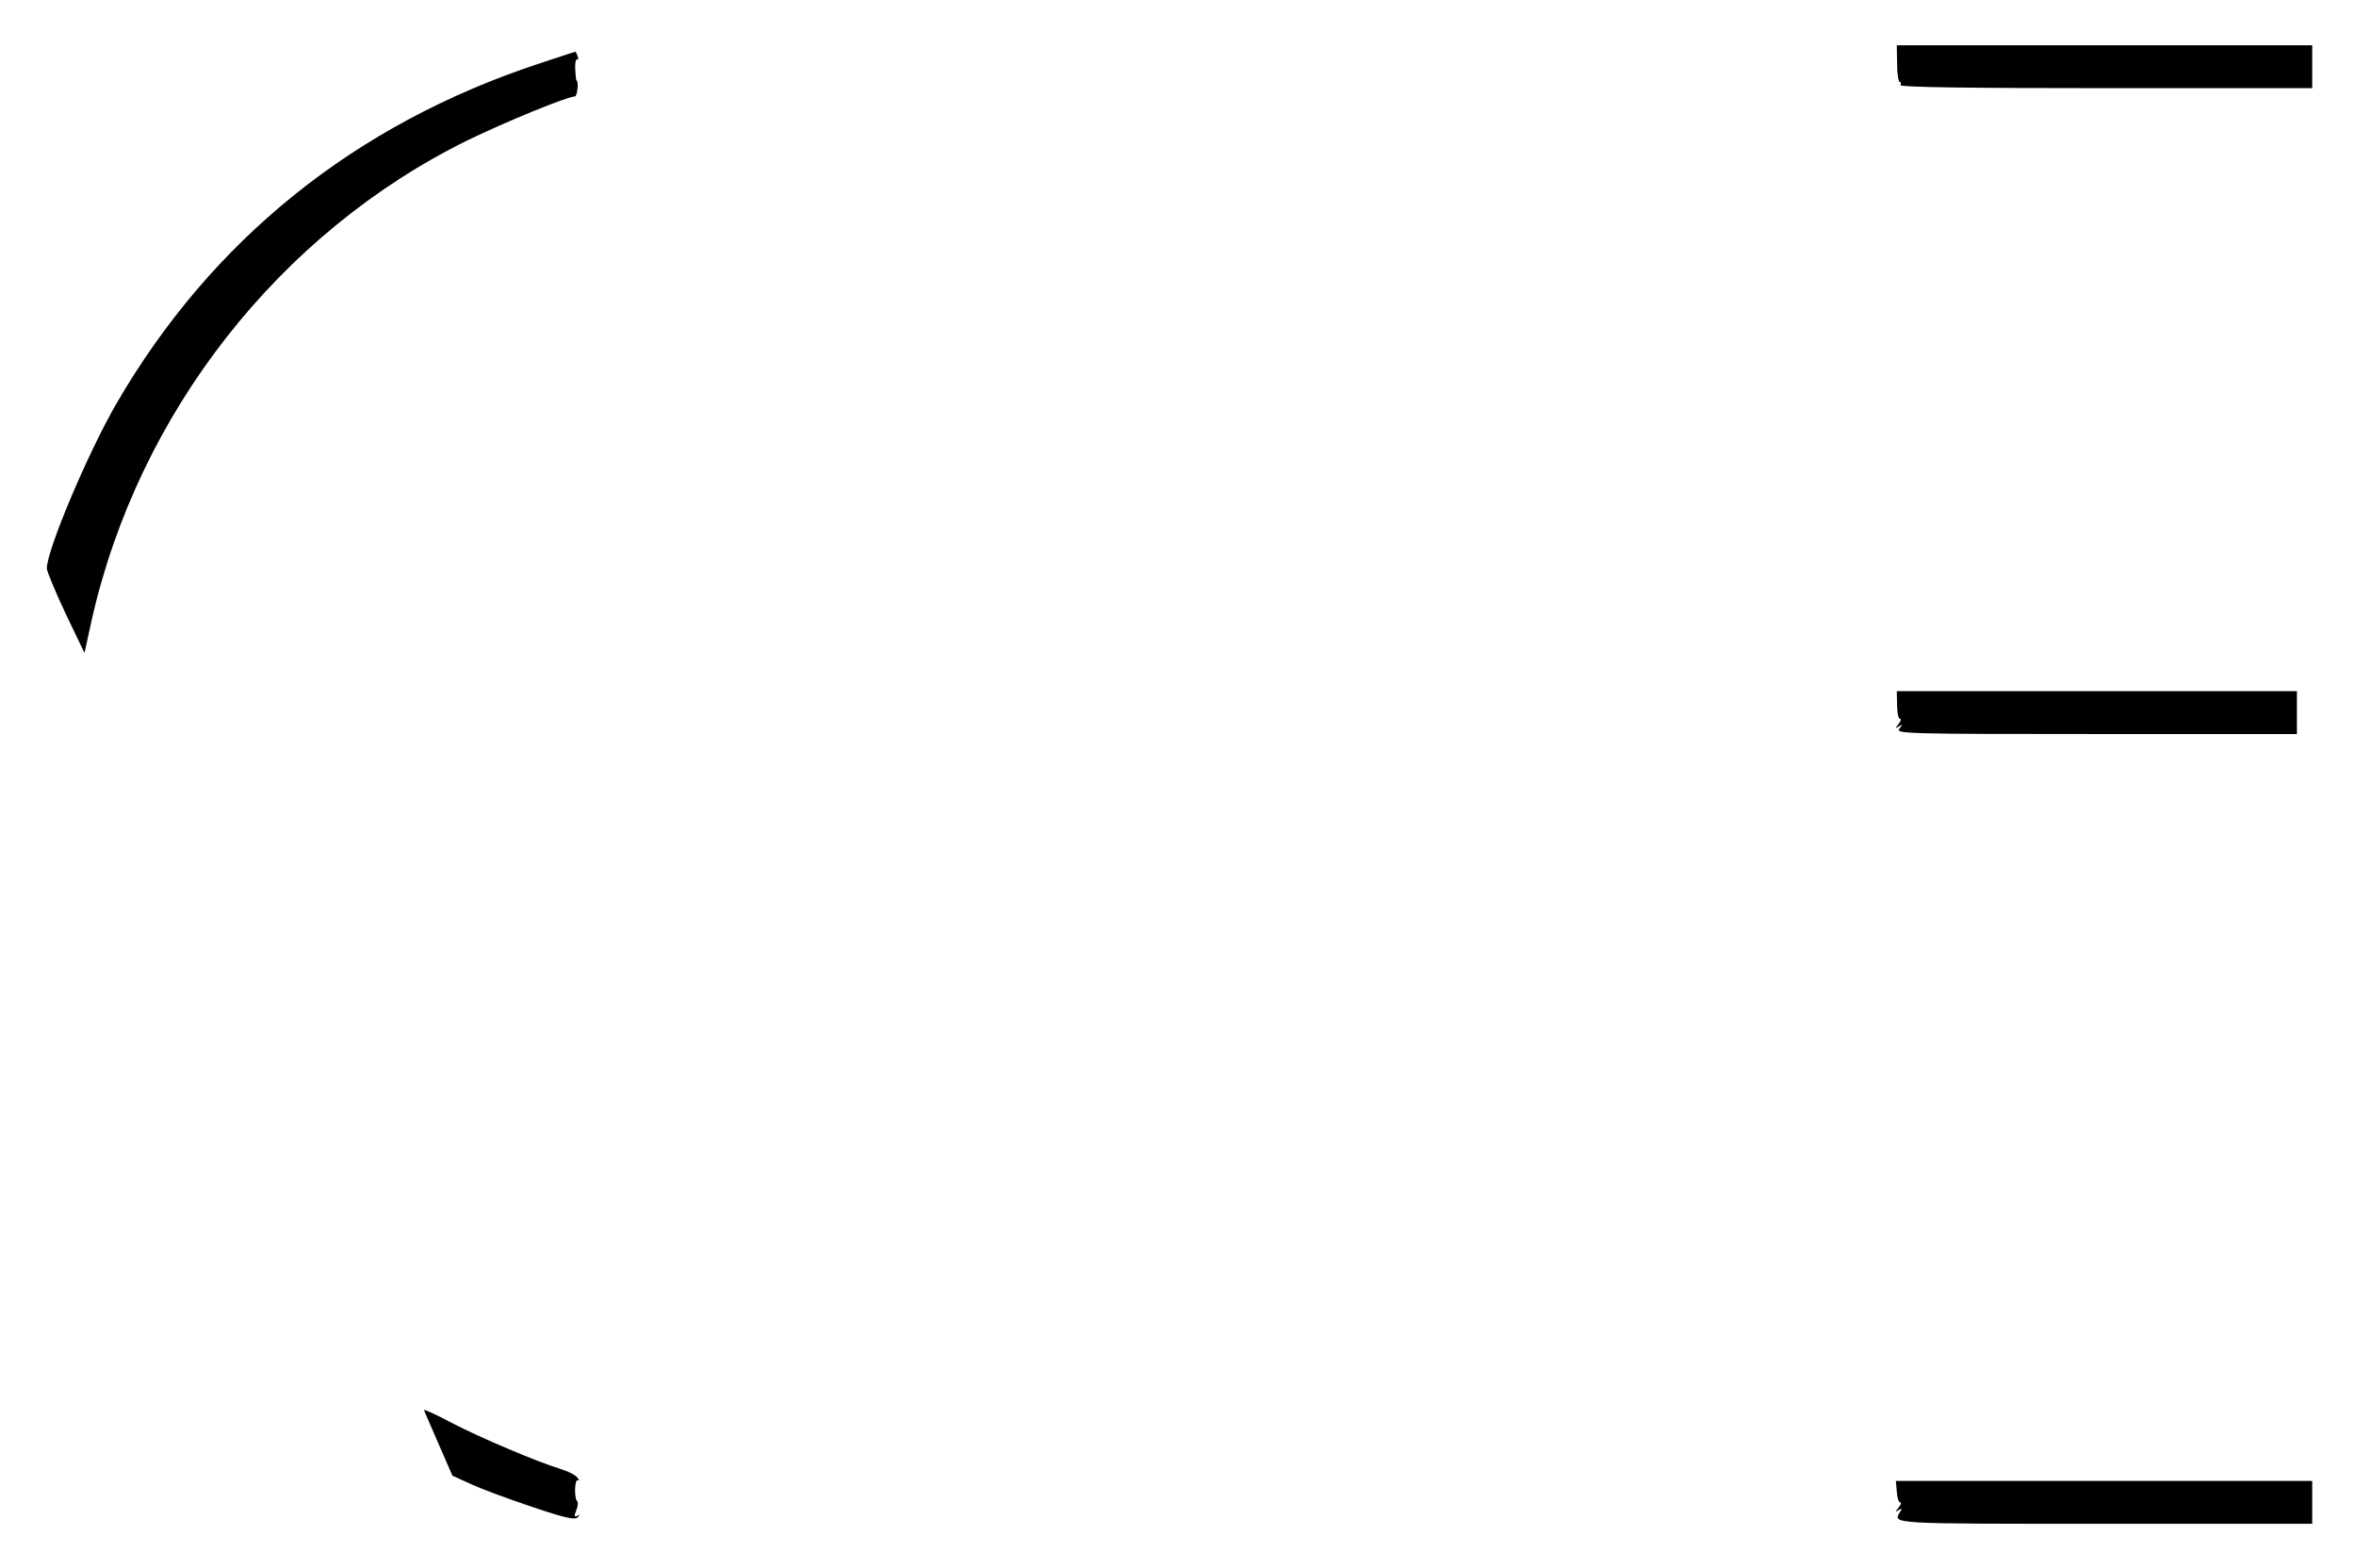
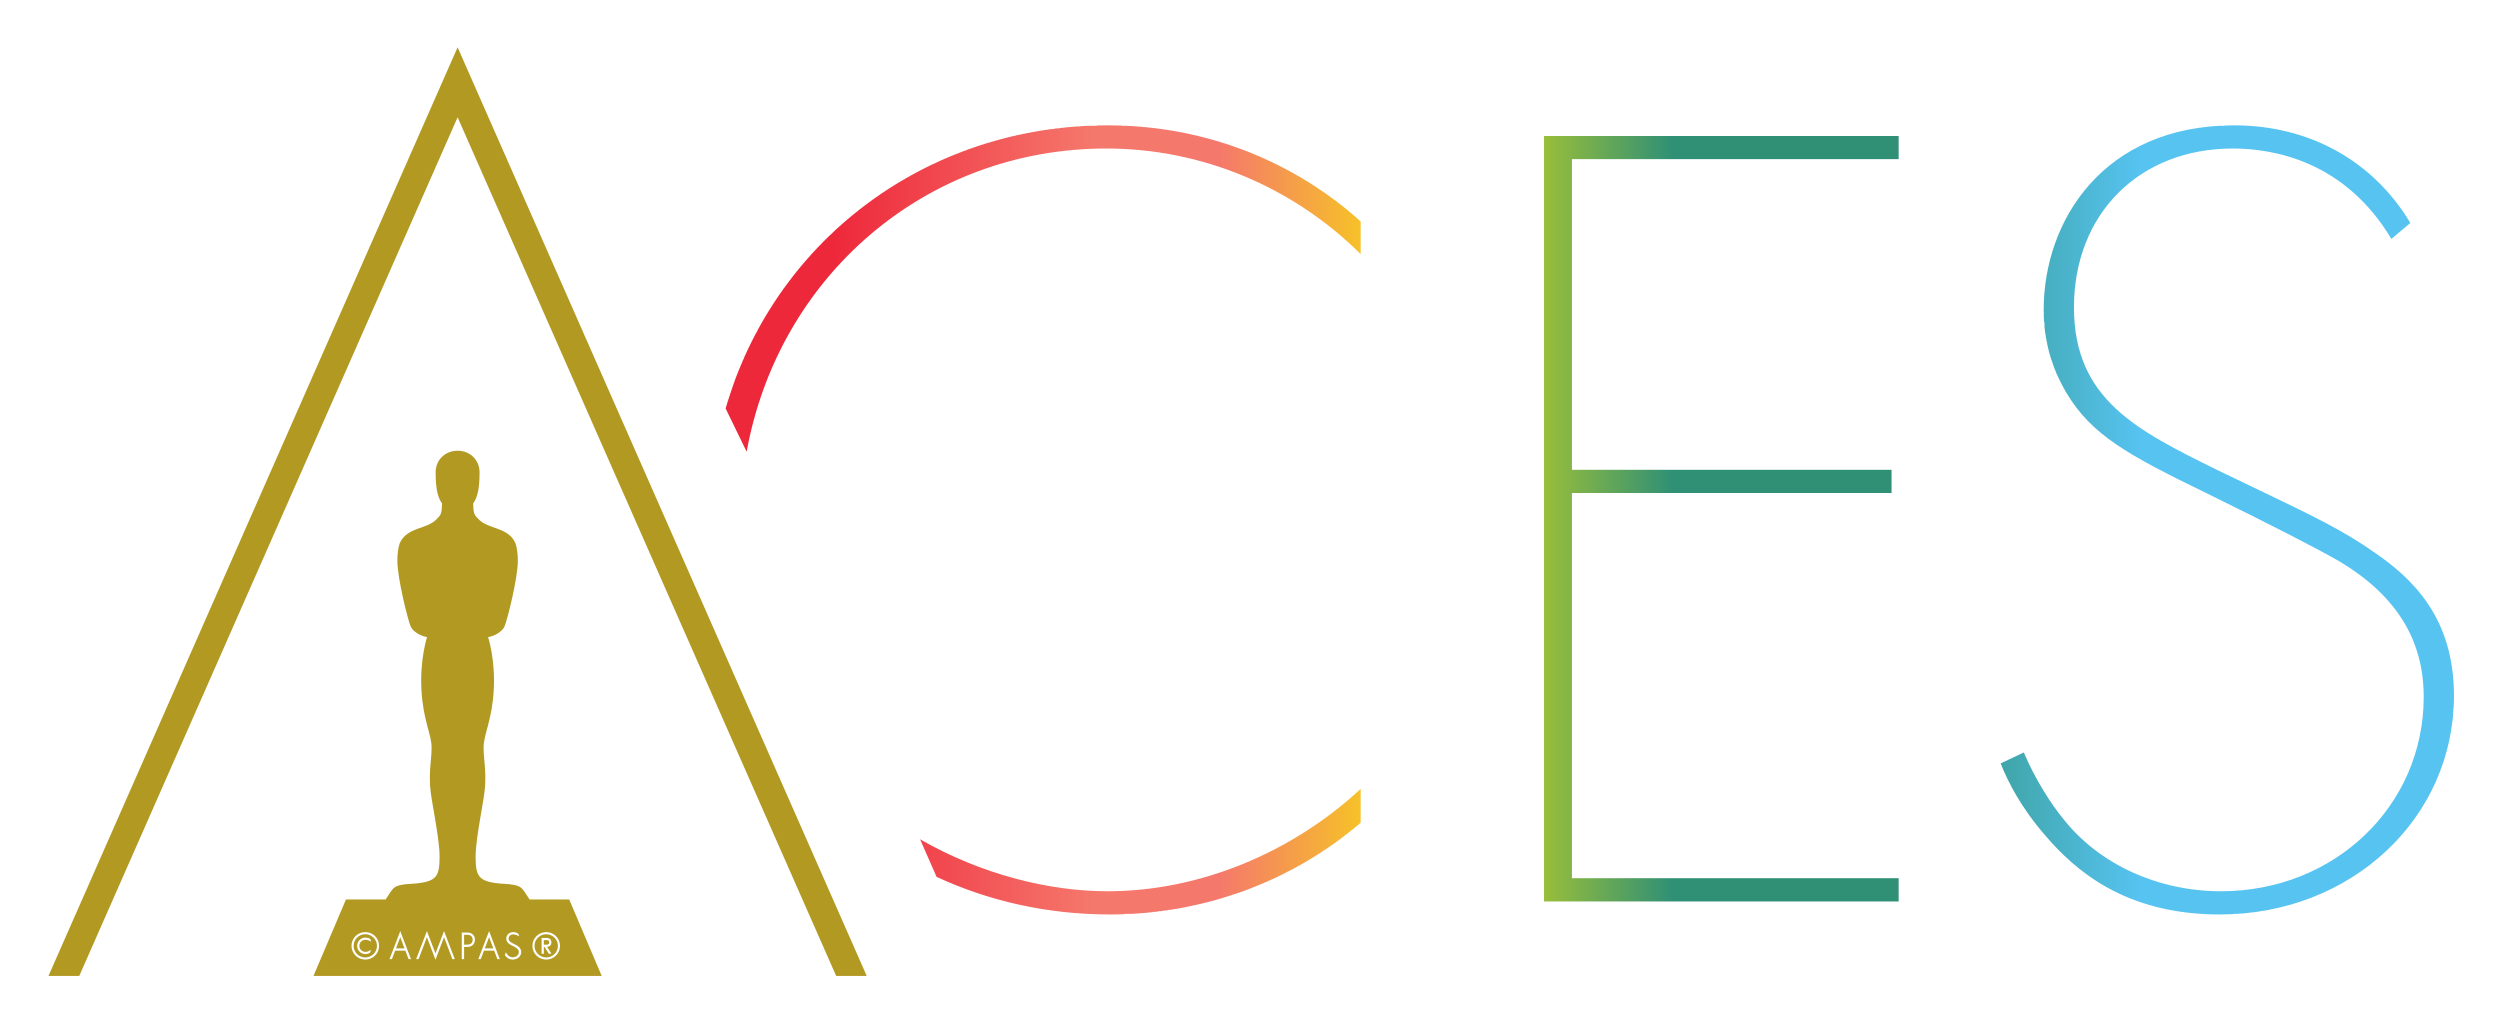
- <svg xmlns="http://www.w3.org/2000/svg" role="img" viewBox="677.70 158.20 769.60 512.10">
-   <path d="M1297.4 179c0 3.3.4 6 .9 6 .4 0 .5.4.2 1-.4.7 22.2 1 66.9 1h67.6v-14h-135.7l.1 6zm-443.4-.1c-60.4 19.9-107.2 57.6-138.3 111.2-9.4 16.3-22.7 47.8-22.7 53.8 0 1 2.8 7.6 6.1 14.7l6.2 12.9 2.3-10.5c15.2-67.8 61.3-126.7 122.9-157 12.6-6.1 32.3-14.2 35-14.3.8 0 1.3-5.2.5-5.2-.1 0-.3-1.7-.4-3.7-.1-2 .2-3.4.6-3.2.4.3.5-.2.2-1-.3-.9-.7-1.6-.8-1.5 0 0-5.3 1.7-11.6 3.8zm443.4 209.6c0 2.5.4 4.5.9 4.5s.3.8-.4 1.7c-1.2 1.5-1.2 1.6.1.8s1.3-.7.1.8c-1.3 1.6 2.8 1.7 64.3 1.7h65.6v-14h-130.7l.1 4.5zM816.2 618.9c.2.4 2.3 5.4 4.8 11.1l4.5 10.3 6.2 2.8c3.4 1.6 12.4 4.9 19.9 7.4 10.6 3.6 13.9 4.3 14.8 3.4.8-.9.8-1-.1-.5-1 .5-1.1.1-.4-1.7.6-1.4.7-2.8.3-3.1-1-1.1-.8-7.5.3-6.8.5.3.4-.1-.2-.9-.7-.9-3.2-2.1-5.5-2.8-7.5-2.3-26-10.1-35.6-15.1-5.1-2.7-9.2-4.6-9-4.1zm481.1 26.6c.1 1.9.6 3.5 1.1 3.5.5 0 .2.8-.5 1.7-1.2 1.4-1.2 1.6 0 .8 1.1-.6 1.2-.5.5.6-2.5 4-3.9 3.9 66.7 3.9h67.9v-14h-136l.3 3.5z" />
+ <svg xmlns="http://www.w3.org/2000/svg" role="img" viewBox="74.78 27.78 505.44 206.94">
+   <defs>
+     <clipPath id="a" clipPathUnits="userSpaceOnUse">
+       <path d="M1661.16 1752.3l31.91-65.55c47.96 265 270.37 459.76 545.46 459.76 144.47 0 282.52-57.81 385.58-160.07v49.42c-52.22 47.83-183.57 145.79-383.78 145.79-278.41 0-507.13-178.58-579.17-429.35m579.17-732.05c-88.8 0-191.5 25.53-284.33 78.81l25.09-57.01c79.13-36.65 168.09-57.011 262.82-57.011 140.85 0 275.5 49.361 380.2 139.051v51.38c-105.27-97.87-245.71-155.22-383.78-155.22" />
+     </clipPath>
+     <clipPath id="b" clipPathUnits="userSpaceOnUse">
+       <path d="M1661.16 2181.65h962.95V985.039h-962.95z" />
+     </clipPath>
+     <linearGradient id="c" x1="0" x2="1" y1="0" y2="0" gradientTransform="translate(1827.98 1583.35) scale(2241.95)" gradientUnits="userSpaceOnUse" spreadMethod="pad">
+       <stop offset="0" stop-color="#ee283b" />
+       <stop offset=".174" stop-color="#f5786c" />
+       <stop offset=".189" stop-color="#f5786c" />
+       <stop offset=".258" stop-color="#f5786c" />
+       <stop offset=".403" stop-color="#f6e706" />
+       <stop offset=".566" stop-color="#309075" />
+       <stop offset=".612" stop-color="#309075" />
+       <stop offset=".722" stop-color="#309075" />
+       <stop offset=".883" stop-color="#56c3f1" />
+       <stop offset="1" stop-color="#56c3f1" />
+     </linearGradient>
+     <clipPath id="d" clipPathUnits="userSpaceOnUse">
+       <path d="M2902.14 2165.5V1004.81h537.77V1040h-495.43v584.12h484.65v35.16h-484.65v471.08h495.43v35.14z" />
+     </clipPath>
+     <clipPath id="e" clipPathUnits="userSpaceOnUse">
+       <path d="M2902.14 2165.51h537.77v-1160.7h-537.77z" />
+     </clipPath>
+     <linearGradient id="f" x1="0" x2="1" y1="0" y2="0" gradientTransform="translate(1828.05 1585.16) scale(2241.88)" gradientUnits="userSpaceOnUse" spreadMethod="pad">
+       <stop offset="0" stop-color="#ee283b" />
+       <stop offset=".174" stop-color="#f5786c" />
+       <stop offset=".189" stop-color="#f5786c" />
+       <stop offset=".258" stop-color="#f5786c" />
+       <stop offset=".403" stop-color="#f6e706" />
+       <stop offset=".566" stop-color="#309075" />
+       <stop offset=".612" stop-color="#309075" />
+       <stop offset=".722" stop-color="#309075" />
+       <stop offset=".883" stop-color="#56c3f1" />
+       <stop offset="1" stop-color="#56c3f1" />
+     </linearGradient>
+     <clipPath id="g" clipPathUnits="userSpaceOnUse">
+       <path d="M3659.81 1902.01c0-46.12 11.5-87.62 35.08-127 37.8-62.43 90.67-92.4 211.31-150.89 99.51-48.86 170.05-85.05 204.03-104.8 84.75-51.49 125.84-118.3 125.84-204.32 0-165.29-134.99-294.75-307.39-294.75-95.47 0-184.73 40.86-238.76 109.28-18.29 21.94-43.48 61.25-60.22 101.2l-35.14-16.63c11.29-28.31 30.54-66.51 68.01-109.69 44.11-51.27 119.55-119.371 264.31-119.371 199.14 0 355.08 145.721 355.08 331.781 0 118.78-63.86 178.09-119.5 216.44-48.45 34.19-96.19 57.01-175.2 94.87a11037.2 11037.2 0 0 0-61.15 29.38l-3.21 1.59c-121.35 59.79-217.15 106.96-217.15 246.49 0 141.84 99.1 240.92 240.9 240.92 60.59 0 169.57-18.38 240.41-137.11l28.74 24.23c-56.49 94.27-153.08 148.02-267.35 148.02-198.29 0-288.64-144.92-288.64-279.64" />
+     </clipPath>
+     <clipPath id="h" clipPathUnits="userSpaceOnUse">
+       <path d="M3594.56 2181.65h687.4V985.039h-687.4z" />
+     </clipPath>
+     <linearGradient id="i" x1="0" x2="1" y1="0" y2="0" gradientTransform="translate(1828.05 1583.35) scale(2241.91)" gradientUnits="userSpaceOnUse" spreadMethod="pad">
+       <stop offset="0" stop-color="#ee283b" />
+       <stop offset=".174" stop-color="#f5786c" />
+       <stop offset=".189" stop-color="#f5786c" />
+       <stop offset=".258" stop-color="#f5786c" />
+       <stop offset=".403" stop-color="#f6e706" />
+       <stop offset=".566" stop-color="#309075" />
+       <stop offset=".612" stop-color="#309075" />
+       <stop offset=".722" stop-color="#309075" />
+       <stop offset=".883" stop-color="#56c3f1" />
+       <stop offset="1" stop-color="#56c3f1" />
+     </linearGradient>
+   </defs>
+   <g clip-path="url(#a)" transform="matrix(.13333 0 0 -.13333 0 344)">
+     <g clip-path="url(#b)">
+       <path fill="url(#c)" d="M2208 985v1h-12v1h-13v1h-11v1h-7v1h-8v1h-7v1h-7v1h-7v1h-5v1h-5v1h-5v1h-5v1h-6v1h-5v1h-4v1h-4v1h-4v1h-4v1h-4v1h-4v1h-4v1h-4v1h-3v1h-3v1h-4v1h-3v1h-3v1h-3v1h-4v1h-3v1h-3v1h-3v1h-3v1h-3v1h-2v1h-3v1h-3v1h-2v1h-3v1h-3v1h-3v1h-2v1h-3v1h-2v1h-3v1h-2v1h-2v1h-3v1h-2v1h-2v1h-3v1h-2v1h-2v1h-3v1h-2v1h-2v1h-1v2h-1v2h-1v3h-1v2h-1v2h-1v2h-1v3h-1v2h-1v2h-1v2h-1v3h-1v2h-1v2h-1v3h-1v2h-1v2h-1v2h-1v3h-1v2h-1v2h-1v2h-1v3h-1v2h-1v2h-1v4h1v-1h1v-1h2v-1h2v-1h2v-1h2v-1h2v-1h2v-1h2v-1h2v-1h1v-1h2v-1h2v-1h2v-1h2v-1h2v-1h2v-1h2v-1h2v-1h2v-1h2v-1h2v-1h2v-1h2v-1h3v-1h2v-1h2v-1h2v-1h3v-1h2v-1h2v-1h2v-1h3v-1h2v-1h2v-1h2v-1h3v-1h3v-1h2v-1h3v-1h3v-1h2v-1h3v-1h3v-1h2v-1h3v-1h3v-1h2v-1h3v-1h3v-1h3v-1h4v-1h3v-1h3v-1h4v-1h3v-1h3v-1h4v-1h3v-1h3v-1h4v-1h4v-1h4v-1h5v-1h4v-1h4v-1h4v-1h5v-1h4v-1h6v-1h6v-1h6v-1h6v-1h6v-1h6v-1h9v-1h10v-1h10v-1h18v-1h47v1h13v1h12v1h8v1h8v1h8v1h6v1h6v1h5v1h6v1h5v1h5v1h4v1h5v1h4v1h4v1h4v1h4v1h4v1h3v1h4v1h4v1h3v1h4v1h3v1h3v1h3v1h3v1h3v1h3v1h3v1h3v1h3v1h2v1h3v1h2v1h3v1h3v1h2v1h3v1h3v1h2v1h2v1h3v1h2v1h2v1h3v1h2v1h2v1h2v1h3v1h2v1h2v1h2v1h2v1h2v1h2v1h2v1h2v1h2v1h3v1h2v1h2v1h2v1h1v1h2v1h2v1h2v1h2v1h2v1h1v1h2v1h2v1h2v1h2v1h2v1h1v1h2v1h2v1h1v1h2v1h2v1h1v1h2v1h1v1h2v1h2v1h1v1h2v1h2v1h1v1h2v1h1v1h2v1h1v1h2v1h1v1h2v1h1v1h2v1h1v1h2v1h1v1h2v1h1v1h2v1h1v1h1v1h2v1h1v1h1v1h2v1h1v1h1v1h2v1h1v1h2v1h1v1h1v1h2v1h1v1h1v1h1v1h2v1h1v1h1v1h1v1h2v1h1v1h1v1h1v1h2v1h1v1h1v1h1v1h1v1h2v1h1v1h1v1h1v1h1v1h1v1h2v1h1v1h1v1h1v1h1v1h1v1h1v1h1v1h2v1h1v1h1v1h1v1h1v1h2v-52h-1v-1h-1v-1h-1v-1h-1v-1h-2v-1h-1v-1h-1v-1h-1v-1h-2v-1h-1v-1h-1v-1h-2v-1h-1v-1h-1v-1h-1v-1h-2v-1h-1v-1h-1v-1h-2v-1h-1v-1h-1v-1h-1v-1h-2v-1h-1v-1h-1v-1h-2v-1h-1v-1h-1v-1h-1v-1h-2v-1h-1v-1h-1v-1h-2v-1h-1v-1h-2v-1h-1v-1h-2v-1h-1v-1h-2v-1h-1v-1h-2v-1h-2v-1h-1v-1h-2v-1h-1v-1h-2v-1h-1v-1h-2v-1h-1v-1h-2v-1h-1v-1h-2v-1h-2v-1h-1v-1h-2v-1h-1v-1h-2v-1h-1v-1h-2v-1h-1v-1h-2v-1h-2v-1h-2v-1h-2v-1h-2v-1h-2v-1h-2v-1h-1v-1h-2v-1h-2v-1h-2v-1h-2v-1h-2v-1h-2v-1h-2v-1h-2v-1h-2v-1h-2v-1h-1v-1h-2v-1h-2v-1h-2v-1h-2v-1h-2v-1h-2v-1h-3v-1h-2v-1h-2v-1h-3v-1h-2v-1h-3v-1h-2v-1h-2v-1h-3v-1h-2v-1h-3v-1h-2v-1h-2v-1h-3v-1h-2v-1h-3v-1h-2v-1h-2v-1h-3v-1h-3v-1h-3v-1h-3v-1h-3v-1h-4v-1h-3v-1h-3v-1h-3v-1h-3v-1h-3v-1h-3v-1h-4v-1h-3v-1h-3v-1h-3v-1h-4v-1h-4v-1h-5v-1h-4v-1h-5v-1h-4v-1h-5v-1h-4v-1h-5v-1h-4v-1h-5v-1h-5v-1h-7v-1h-8v-1h-7v-1h-8v-1h-8v-1h-7v-1h-13v-1h-23v-1zm-516 701v2h-1v3h-1v2h-1v2h-1v2h-1v2h-1v2h-1v2h-1v2h-1v2h-1v2h-1v2h-1v2h-1v2h-1v2h-1v2h-1v2h-1v2h-1v2h-1v2h-1v3h-1v2h-1v2h-1v2h-1v2h-1v2h-1v2h-1v2h-1v2h-1v2h-1v2h-1v5h1v3h1v3h1v3h1v3h1v3h1v3h1v3h1v3h1v3h1v3h1v3h1v3h1v3h1v3h1v3h1v3h1v2h1v2h1v3h1v2h1v2h1v3h1v2h1v2h1v3h1v2h1v2h1v3h1v2h1v2h1v3h1v2h1v3h1v2h1v1h1v2h1v2h1v2h1v2h1v2h1v2h1v2h1v2h1v2h1v2h1v1h1v2h1v2h1v2h1v2h1v2h1v2h1v2h1v2h1v2h1v1h1v2h1v1h1v2h1v2h1v1h1v2h1v1h1v2h1v2h1v1h1v2h1v1h1v2h1v1h1v2h1v2h1v1h1v2h1v1h1v2h1v2h1v1h1v2h1v1h1v2h1v1h1v1h1v2h1v1h1v1h1v2h1v1h1v1h1v2h1v1h1v1h1v2h1v1h1v1h1v2h1v1h1v1h1v2h1v1h1v1h1v2h1v1h1v1h1v2h1v1h1v1h1v2h1v1h1v1h1v1h1v2h1v1h1v1h1v1h1v1h1v1h1v1h1v1h1v2h1v1h1v1h1v1h1v1h1v1h1v1h1v1h1v2h1v1h1v1h1v1h1v1h1v1h1v1h1v1h1v2h1v1h1v1h1v1h1v1h1v1h1v1h1v1h1v1h1v1h1v1h1v1h1v1h1v1h1v1h1v1h1v1h1v1h1v1h1v1h1v1h1v1h1v1h2v1h1v1h1v1h1v1h1v1h1v1h1v1h1v1h1v1h1v1h1v1h1v1h1v1h1v1h1v1h1v1h1v1h2v1h1v1h1v1h1v1h1v1h2v1h1v1h1v1h1v1h2v1h1v1h1v1h1v1h1v1h2v1h1v1h1v1h1v1h2v1h1v1h1v1h1v1h2v1h1v1h1v1h1v1h1v1h2v1h1v1h1v1h2v1h1v1h2v1h1v1h2v1h1v1h1v1h2v1h1v1h2v1h1v1h2v1h1v1h2v1h1v1h1v1h2v1h1v1h2v1h1v1h2v1h1v1h2v1h1v1h1v1h2v1h2v1h1v1h2v1h2v1h2v1h1v1h2v1h2v1h1v1h2v1h2v1h2v1h1v1h2v1h2v1h2v1h1v1h2v1h2v1h1v1h2v1h2v1h2v1h1v1h2v1h3v1h2v1h2v1h2v1h2v1h2v1h2v1h2v1h2v1h3v1h2v1h2v1h2v1h2v1h2v1h2v1h2v1h2v1h2v1h3v1h2v1h3v1h3v1h2v1h3v1h3v1h2v1h3v1h2v1h3v1h3v1h2v1h3v1h3v1h2v1h3v1h3v1h3v1h3v1h4v1h3v1h4v1h3v1h4v1h3v1h4v1h3v1h4v1h3v1h3v1h5v1h4v1h5v1h5v1h5v1h5v1h5v1h5v1h5v1h5v1h6v1h8v1h9v1h8v1h8v1h8v1h16v1h25v1h38v-1h21v-1h11v-1h11v-1h10v-1h7v-1h6v-1h7v-1h6v-1h7v-1h4v-1h5v-1h5v-1h5v-1h4v-1h5v-1h4v-1h4v-1h4v-1h3v-1h4v-1h4v-1h3v-1h4v-1h3v-1h4v-1h3v-1h3v-1h3v-1h3v-1h3v-1h3v-1h3v-1h3v-1h2v-1h3v-1h3v-1h2v-1h3v-1h2v-1h3v-1h3v-1h2v-1h3v-1h2v-1h2v-1h3v-1h2v-1h2v-1h2v-1h3v-1h2v-1h2v-1h2v-1h3v-1h2v-1h2v-1h2v-1h2v-1h2v-1h2v-1h2v-1h2v-1h2v-1h2v-1h2v-1h2v-1h1v-1h2v-1h2v-1h2v-1h1v-1h2v-1h2v-1h2v-1h2v-1h1v-1h2v-1h2v-1h2v-1h1v-1h2v-1h2v-1h1v-1h2v-1h1v-1h2v-1h2v-1h1v-1h2v-1h2v-1h1v-1h2v-1h1v-1h2v-1h1v-1h2v-1h1v-1h2v-1h1v-1h2v-1h1v-1h1v-1h2v-1h1v-1h2v-1h1v-1h1v-1h2v-1h1v-1h2v-1h1v-1h1v-1h2v-1h1v-1h1v-1h2v-1h1v-1h1v-1h1v-1h2v-1h1v-1h1v-1h2v-1h1v-1h1v-1h1v-1h2v-1h1v-1h1v-1h1v-1h1v-1h2v-1h1v-1h1v-1h1v-1h1v-1h1v-1h2v-1h1v-1h1v-1h1v-1h1v-1h1v-1h1v-1h1v-1h1v-50h-2v1h-1v1h-1v1h-1v1h-1v1h-1v1h-1v1h-1v1h-1v1h-1v1h-2v1h-1v1h-1v1h-1v1h-1v1h-1v1h-1v1h-1v1h-1v1h-1v1h-1v1h-2v1h-1v1h-1v1h-1v1h-1v1h-1v1h-2v1h-1v1h-1v1h-1v1h-1v1h-1v1h-1v1h-2v1h-1v1h-1v1h-1v1h-2v1h-1v1h-1v1h-1v1h-2v1h-1v1h-1v1h-2v1h-1v1h-1v1h-1v1h-2v1h-1v1h-1v1h-2v1h-1v1h-1v1h-2v1h-1v1h-2v1h-1v1h-2v1h-1v1h-1v1h-2v1h-1v1h-2v1h-1v1h-2v1h-1v1h-1v1h-2v1h-2v1h-1v1h-2v1h-1v1h-2v1h-2v1h-1v1h-2v1h-1v1h-2v1h-1v1h-2v1h-2v1h-1v1h-2v1h-2v1h-2v1h-1v1h-2v1h-2v1h-2v1h-1v1h-2v1h-2v1h-2v1h-2v1h-2v1h-1v1h-2v1h-2v1h-2v1h-2v1h-2v1h-2v1h-2v1h-2v1h-2v1h-2v1h-3v1h-2v1h-2v1h-2v1h-3v1h-2v1h-2v1h-2v1h-3v1h-2v1h-2v1h-3v1h-2v1h-3v1h-2v1h-3v1h-3v1h-2v1h-3v1h-2v1h-3v1h-3v1h-3v1h-3v1h-3v1h-3v1h-3v1h-3v1h-3v1h-4v1h-3v1h-4v1h-4v1h-3v1h-4v1h-3v1h-5v1h-4v1h-5v1h-4v1h-4v1h-5v1h-6v1h-5v1h-6v1h-6v1h-7v1h-8v1h-8v1h-8v1h-14v1h-17v1h-43v-1h-17v-1h-13v-1h-9v-1h-9v-1h-8v-1h-6v-1h-7v-1h-6v-1h-6v-1h-4v-1h-5v-1h-5v-1h-5v-1h-4v-1h-4v-1h-5v-1h-4v-1h-4v-1h-4v-1h-3v-1h-3v-1h-4v-1h-3v-1h-3v-1h-4v-1h-3v-1h-3v-1h-3v-1h-3v-1h-3v-1h-3v-1h-3v-1h-2v-1h-3v-1h-3v-1h-2v-1h-3v-1h-2v-1h-3v-1h-2v-1h-3v-1h-3v-1h-2v-1h-2v-1h-2v-1h-3v-1h-2v-1h-2v-1h-2v-1h-3v-1h-2v-1h-2v-1h-2v-1h-2v-1h-2v-1h-2v-1h-2v-1h-2v-1h-2v-1h-2v-1h-2v-1h-2v-1h-2v-1h-2v-1h-2v-1h-2v-1h-1v-1h-2v-1h-2v-1h-2v-1h-1v-1h-2v-1h-2v-1h-2v-1h-2v-1h-1v-1h-2v-1h-2v-1h-1v-1h-2v-1h-1v-1h-2v-1h-2v-1h-1v-1h-2v-1h-1v-1h-2v-1h-2v-1h-1v-1h-2v-1h-1v-1h-2v-1h-1v-1h-1v-1h-2v-1h-1v-1h-2v-1h-1v-1h-2v-1h-1v-1h-2v-1h-1v-1h-1v-1h-2v-1h-1v-1h-1v-1h-2v-1h-1v-1h-1v-1h-2v-1h-1v-1h-1v-1h-2v-1h-1v-1h-1v-1h-2v-1h-1v-1h-1v-1h-1v-1h-2v-1h-1v-1h-1v-1h-1v-1h-2v-1h-1v-1h-1v-1h-1v-1h-1v-1h-2v-1h-1v-1h-1v-1h-1v-1h-1v-1h-1v-1h-1v-1h-2v-1h-1v-1h-1v-1h-1v-1h-1v-1h-1v-1h-1v-1h-1v-1h-2v-1h-1v-1h-1v-1h-1v-1h-1v-1h-1v-1h-1v-1h-1v-1h-1v-1h-1v-1h-1v-1h-1v-1h-1v-1h-1v-1h-1v-1h-1v-1h-1v-1h-1v-1h-1v-1h-1v-1h-1v-1h-1v-1h-1v-1h-1v-1h-1v-1h-1v-1h-1v-1h-1v-1h-1v-1h-1v-1h-1v-1h-1v-1h-1v-2h-1v-1h-1v-1h-1v-1h-1v-1h-1v-1h-1v-1h-1v-1h-1v-2h-1v-1h-1v-1h-1v-1h-1v-1h-1v-1h-1v-1h-1v-2h-1v-1h-1v-1h-1v-1h-1v-1h-1v-2h-1v-1h-1v-1h-1v-1h-1v-2h-1v-1h-1v-1h-1v-1h-1v-2h-1v-1h-1v-1h-1v-1h-1v-2h-1v-1h-1v-1h-1v-2h-1v-1h-1v-2h-1v-1h-1v-1h-1v-2h-1v-1h-1v-1h-1v-2h-1v-1h-1v-2h-1v-1h-1v-1h-1v-2h-1v-1h-1v-2h-1v-1h-1v-2h-1v-1h-1v-2h-1v-1h-1v-2h-1v-1h-1v-2h-1v-1h-1v-2h-1v-2h-1v-1h-1v-2h-1v-2h-1v-1h-1v-2h-1v-2h-1v-1h-1v-2h-1v-2h-1v-1h-1v-2h-1v-2h-1v-1h-1v-2h-1v-2h-1v-2h-1v-2h-1v-2h-1v-1h-1v-2h-1v-2h-1v-2h-1v-2h-1v-2h-1v-2h-1v-2h-1v-2h-1v-2h-1v-2h-1v-2h-1v-2h-1v-2h-1v-2h-1v-2h-1v-3h-1v-2h-1v-2h-1v-2h-1v-3h-1v-2h-1v-2h-1v-3h-1v-2h-1v-2h-1v-3h-1v-2h-1v-3h-1v-3h-1v-2h-1v-3h-1v-2h-1v-3h-1v-3h-1v-3h-1v-3h-1v-3h-1v-3h-1v-2h-1v-3h-1v-3h-1v-4h-1v-3h-1v-4h-1v-3h-1v-3h-1v-4h-1v-3h-1v-4h-1v-4h-1v-4h-1v-4h-1v-4h-1v-4h-1v-5h-1v-5h-1v-5h-1v-5h-1v-5" />
+     </g>
+   </g>
+   <g clip-path="url(#d)" transform="matrix(.13333 0 0 -.13333 0 344)">
+     <g clip-path="url(#e)">
+       <path fill="url(#f)" d="M2902 1004v1162h538v-36h-495v-470h485v-36h-485v-584h495v-36" />
+     </g>
+   </g>
+   <g clip-path="url(#g)" transform="matrix(.13333 0 0 -.13333 0 344)">
+     <g clip-path="url(#h)">
+       <path fill="url(#i)" d="M3898 985v1h-11v1h-11v1h-7v1h-6v1h-7v1h-6v1h-4v1h-5v1h-4v1h-5v1h-4v1h-3v1h-3v1h-4v1h-3v1h-4v1h-3v1h-3v1h-2v1h-3v1h-3v1h-3v1h-2v1h-3v1h-2v1h-2v1h-3v1h-2v1h-2v1h-3v1h-2v1h-2v1h-2v1h-2v1h-2v1h-2v1h-2v1h-2v1h-2v1h-1v1h-2v1h-2v1h-1v1h-2v1h-2v1h-2v1h-1v1h-2v1h-2v1h-1v1h-1v1h-2v1h-1v1h-2v1h-1v1h-2v1h-1v1h-2v1h-1v1h-2v1h-1v1h-1v1h-2v1h-1v1h-1v1h-2v1h-1v1h-1v1h-1v1h-2v1h-1v1h-1v1h-1v1h-1v1h-2v1h-1v1h-1v1h-1v1h-1v1h-1v1h-2v1h-1v1h-1v1h-1v1h-1v1h-1v1h-1v1h-1v1h-1v1h-1v1h-1v1h-1v1h-1v1h-1v1h-1v1h-1v1h-1v1h-1v1h-1v1h-1v1h-1v1h-1v1h-1v1h-1v1h-1v1h-1v1h-1v1h-1v1h-1v2h-1v1h-1v1h-1v1h-1v1h-1v1h-1v1h-1v1h-1v2h-1v1h-1v1h-1v1h-1v1h-1v2h-1v1h-1v1h-1v1h-1v1h-1v2h-1v1h-1v1h-1v1h-1v2h-1v1h-1v1h-1v2h-1v1h-1v1h-1v2h-1v1h-1v1h-1v2h-1v1h-1v1h-1v2h-1v1h-1v2h-1v1h-1v2h-1v1h-1v2h-1v1h-1v1h-1v2h-1v2h-1v1h-1v2h-1v1h-1v2h-1v2h-1v1h-1v2h-1v2h-1v1h-1v2h-1v2h-1v2h-1v2h-1v1h-1v2h-1v2h-1v2h-1v2h-1v2h-1v2h-1v2h-1v2h-1v2h-1v2h-1v3h-1v2h-1v2h-1v2h-1v3h-1v2h-1v3h-1v2h2v1h2v1h2v1h2v1h2v1h3v1h2v1h2v1h2v1h2v1h2v1h2v1h2v1h2v1h3v1h2v1h3v-3h1v-2h1v-2h1v-2h1v-3h1v-2h1v-2h1v-2h1v-2h1v-2h1v-2h1v-2h1v-2h1v-2h1v-2h1v-2h1v-2h1v-1h1v-2h1v-2h1v-2h1v-2h1v-1h1v-2h1v-2h1v-2h1v-1h1v-2h1v-2h1v-1h1v-2h1v-2h1v-1h1v-2h1v-1h1v-2h1v-1h1v-2h1v-1h1v-2h1v-1h1v-2h1v-1h1v-2h1v-1h1v-2h1v-1h1v-1h1v-2h1v-1h1v-2h1v-1h1v-1h1v-2h1v-1h1v-1h1v-1h1v-2h1v-1h1v-1h1v-1h1v-1h1v-1h1v-2h1v-1h1v-1h1v-1h1v-1h1v-1h1v-1h1v-1h1v-1h1v-2h1v-1h1v-1h1v-1h1v-1h1v-1h1v-1h1v-1h1v-1h1v-2h2v-1h1v-1h1v-1h1v-1h1v-1h1v-1h2v-1h1v-1h1v-1h1v-1h1v-1h1v-1h1v-1h2v-1h1v-1h1v-1h1v-1h1v-1h1v-1h1v-1h2v-1h1v-1h1v-1h2v-1h1v-1h2v-1h1v-1h2v-1h1v-1h2v-1h1v-1h2v-1h1v-1h2v-1h1v-1h1v-1h2v-1h1v-1h2v-1h1v-1h2v-1h2v-1h2v-1h2v-1h2v-1h2v-1h2v-1h2v-1h1v-1h2v-1h2v-1h2v-1h2v-1h2v-1h2v-1h2v-1h2v-1h3v-1h2v-1h3v-1h3v-1h2v-1h3v-1h2v-1h3v-1h2v-1h3v-1h2v-1h4v-1h3v-1h4v-1h4v-1h3v-1h4v-1h4v-1h3v-1h4v-1h6v-1h6v-1h6v-1h6v-1h6v-1h8v-1h19v-1h29v1h18v1h7v1h7v1h7v1h7v1h4v1h5v1h4v1h4v1h4v1h4v1h4v1h4v1h3v1h2v1h3v1h3v1h3v1h3v1h3v1h3v1h3v1h2v1h2v1h2v1h3v1h2v1h2v1h2v1h2v1h3v1h2v1h2v1h2v1h2v1h2v1h2v1h1v1h2v1h2v1h1v1h2v1h2v1h2v1h1v1h2v1h2v1h2v1h1v1h2v1h1v1h2v1h1v1h1v1h2v1h1v1h2v1h1v1h1v1h2v1h1v1h2v1h1v1h1v1h2v1h1v1h1v1h1v1h2v1h1v1h1v1h1v1h1v1h1v1h1v1h2v1h1v1h1v1h1v1h1v1h1v1h1v1h2v1h1v1h1v1h1v1h1v1h1v1h1v1h1v1h1v2h1v1h1v1h1v1h1v1h1v1h1v1h1v1h1v1h1v1h1v1h1v1h1v1h1v1h1v2h1v1h1v1h1v1h1v2h1v1h1v1h1v2h1v1h1v1h1v2h1v1h1v1h1v1h1v2h1v1h1v1h1v2h1v1h1v2h1v2h1v1h1v2h1v1h1v2h1v2h1v1h1v2h1v1h1v2h1v1h1v2h1v2h1v2h1v2h1v2h1v2h1v2h1v2h1v2h1v2h1v2h1v2h1v2h1v2h1v3h1v2h1v3h1v3h1v2h1v3h1v3h1v2h1v3h1v3h1v3h1v4h1v4h1v3h1v4h1v4h1v4h1v4h1v6h1v7h1v6h1v7h1v12h1v20h1v2h-1v16h-1v15h-1v5h-1v5h-1v5h-1v5h-1v5h-1v4h-1v3h-1v3h-1v3h-1v3h-1v3h-1v3h-1v2h-1v3h-1v3h-1v3h-1v1h-1v2h-1v2h-1v2h-1v2h-1v2h-1v2h-1v2h-1v2h-1v2h-1v2h-1v2h-1v1h-1v2h-1v1h-1v2h-1v1h-1v1h-1v2h-1v1h-1v2h-1v1h-1v1h-1v2h-1v1h-1v2h-1v1h-1v1h-1v2h-1v1h-1v2h-1v1h-1v1h-1v1h-1v1h-1v1h-1v1h-1v1h-1v1h-1v1h-1v1h-1v1h-1v1h-1v1h-1v1h-1v2h-1v1h-1v1h-1v1h-1v1h-1v1h-1v1h-1v1h-1v1h-2v1h-1v1h-1v1h-1v1h-1v1h-1v1h-2v1h-1v1h-1v1h-1v1h-1v1h-2v1h-1v1h-1v1h-1v1h-1v1h-2v1h-1v1h-1v1h-1v1h-2v1h-1v1h-2v1h-1v1h-2v1h-1v1h-1v1h-2v1h-1v1h-2v1h-1v1h-2v1h-1v1h-2v1h-1v1h-2v1h-1v1h-2v1h-1v1h-2v1h-1v1h-2v1h-2v1h-2v1h-2v1h-1v1h-2v1h-2v1h-2v1h-1v1h-2v1h-2v1h-2v1h-2v1h-2v1h-2v1h-1v1h-2v1h-2v1h-2v1h-2v1h-2v1h-2v1h-2v1h-1v1h-2v1h-2v1h-2v1h-2v1h-2v1h-2v1h-2v1h-2v1h-2v1h-2v1h-1v1h-2v1h-2v1h-2v1h-2v1h-2v1h-2v1h-2v1h-2v1h-2v1h-2v1h-2v1h-2v1h-2v1h-2v1h-2v1h-2v1h-2v1h-2v1h-2v1h-2v1h-2v1h-2v1h-2v1h-2v1h-2v1h-1v1h-2v1h-2v1h-2v1h-2v1h-2v1h-2v1h-2v1h-2v1h-2v1h-2v1h-2v1h-2v1h-2v1h-2v1h-2v1h-2v1h-2v1h-2v1h-2v1h-3v1h-2v1h-2v1h-2v1h-2v1h-2v1h-2v1h-2v1h-2v1h-2v1h-2v1h-2v1h-2v1h-2v1h-2v1h-2v1h-2v1h-2v1h-2v1h-2v1h-2v1h-2v1h-2v1h-2v1h-2v1h-2v1h-2v1h-2v1h-2v1h-2v1h-2v1h-2v1h-3v1h-2v1h-2v1h-2v1h-2v1h-2v1h-2v1h-2v1h-2v1h-2v1h-2v1h-2v1h-2v1h-2v1h-2v1h-2v1h-2v1h-2v1h-2v1h-2v1h-2v1h-2v1h-1v1h-2v1h-2v1h-2v1h-2v1h-2v1h-2v1h-2v1h-2v1h-2v1h-1v1h-2v1h-2v1h-2v1h-2v1h-2v1h-1v1h-2v1h-2v1h-2v1h-2v1h-1v1h-2v1h-2v1h-2v1h-1v1h-2v1h-2v1h-1v1h-2v1h-2v1h-1v1h-2v1h-1v1h-2v1h-2v1h-1v1h-2v1h-1v1h-2v1h-1v1h-2v1h-1v1h-2v1h-1v1h-2v1h-1v1h-1v1h-2v1h-1v1h-2v1h-1v1h-1v1h-2v1h-1v1h-1v1h-2v1h-1v1h-1v1h-1v1h-2v1h-1v1h-1v1h-1v1h-1v1h-1v1h-2v1h-1v1h-1v1h-1v1h-1v1h-1v1h-1v1h-1v1h-1v1h-1v1h-1v1h-1v1h-1v1h-1v1h-1v1h-1v1h-1v1h-1v1h-1v1h-1v1h-1v1h-1v2h-1v1h-1v1h-1v1h-1v1h-1v2h-1v1h-1v1h-1v1h-1v2h-1v1h-1v1h-1v2h-1v1h-1v2h-1v1h-1v1h-1v2h-1v2h-1v1h-1v2h-1v1h-1v2h-1v1h-1v2h-1v2h-1v2h-1v2h-1v2h-1v2h-1v2h-1v2h-1v2h-1v2h-1v2h-1v2h-1v2h-1v1h-1v2h-1v3h-1v3h-1v2h-1v3h-1v3h-1v3h-1v3h-1v3h-1v2h-1v3h-1v3h-1v4h-1v5h-1v5h-1v5h-1v5h-1v5h-1v5h-1v15h-1v16h-1v8h1v22h1v8h1v8h1v8h1v4h1v5h1v5h1v5h1v4h1v4h1v3h1v4h1v3h1v3h1v3h1v4h1v3h1v2h1v3h1v2h1v3h1v2h1v3h1v2h1v3h1v2h1v2h1v2h1v2h1v2h1v2h1v2h1v2h1v2h1v2h1v2h1v2h1v2h1v1h1v2h1v1h1v2h1v2h1v1h1v2h1v1h1v2h1v1h1v2h1v1h1v2h1v1h1v2h1v1h1v1h1v2h1v1h1v1h1v1h1v2h1v1h1v1h1v1h1v2h1v1h1v1h1v1h1v2h1v1h1v1h1v1h1v1h1v1h1v1h1v1h1v1h1v1h1v1h1v1h1v1h1v1h1v1h1v1h1v1h1v1h1v1h1v1h1v1h1v1h1v1h1v1h1v1h2v1h1v1h1v1h1v1h2v1h1v1h1v1h1v1h1v1h2v1h1v1h1v1h1v1h2v1h1v1h2v1h1v1h2v1h1v1h2v1h1v1h2v1h1v1h2v1h1v1h2v1h2v1h1v1h2v1h1v1h2v1h2v1h2v1h2v1h2v1h2v1h2v1h2v1h2v1h2v1h2v1h2v1h2v1h3v1h3v1h3v1h2v1h3v1h3v1h2v1h3v1h3v1h3v1h3v1h4v1h4v1h4v1h4v1h4v1h4v1h4v1h6v1h7v1h7v1h7v1h7v1h22v1h36v-1h12v-1h10v-1h7v-1h6v-1h7v-1h4v-1h5v-1h4v-1h5v-1h4v-1h3v-1h4v-1h3v-1h4v-1h3v-1h3v-1h3v-1h3v-1h2v-1h3v-1h3v-1h2v-1h3v-1h2v-1h2v-1h3v-1h2v-1h2v-1h3v-1h2v-1h2v-1h2v-1h2v-1h1v-1h2v-1h2v-1h2v-1h2v-1h2v-1h2v-1h1v-1h2v-1h2v-1h1v-1h2v-1h2v-1h1v-1h2v-1h1v-1h2v-1h1v-1h2v-1h1v-1h2v-1h1v-1h2v-1h1v-1h1v-1h2v-1h1v-1h1v-1h2v-1h1v-1h1v-1h1v-1h2v-1h1v-1h1v-1h1v-1h2v-1h1v-1h1v-1h1v-1h1v-1h1v-1h1v-1h2v-1h1v-1h1v-1h1v-1h1v-1h1v-1h1v-1h1v-1h1v-1h1v-1h1v-1h1v-1h1v-1h1v-1h1v-1h1v-1h1v-1h1v-1h1v-1h1v-1h1v-1h1v-1h1v-1h1v-2h1v-1h1v-1h1v-1h1v-1h1v-2h1v-1h1v-1h1v-1h1v-1h1v-2h1v-1h1v-1h1v-1h1v-2h1v-1h1v-2h1v-1h1v-1h1v-2h1v-1h1v-1h1v-2h1v-1h1v-2h1v-1h1v-2h1v-1h1v-2h1v-1h1v-2h1v-2h1v-1h1v-2h1v-3h-2v-1h-1v-1h-1v-1h-1v-1h-1v-1h-2v-1h-1v-1h-1v-1h-1v-1h-1v-1h-2v-1h-1v-1h-1v-1h-1v-1h-1v-1h-1v-1h-2v-1h-1v-1h-1v-1h-1v-1h-1v-1h-2v-1h-1v-1h-2v2h-1v1h-1v2h-1v1h-1v2h-1v1h-1v2h-1v1h-1v2h-1v1h-1v2h-1v1h-1v2h-1v1h-1v2h-1v1h-1v1h-1v2h-1v1h-1v1h-1v2h-1v1h-1v1h-1v2h-1v1h-1v1h-1v1h-1v2h-1v1h-1v1h-1v1h-1v1h-1v1h-1v1h-1v2h-1v1h-1v1h-1v1h-1v1h-1v1h-1v1h-1v1h-1v1h-1v1h-1v1h-1v1h-1v1h-1v1h-1v1h-1v1h-1v1h-1v1h-1v1h-1v1h-1v1h-1v1h-1v1h-1v1h-1v1h-2v1h-1v1h-1v1h-1v1h-2v1h-1v1h-1v1h-1v1h-2v1h-1v1h-1v1h-1v1h-2v1h-1v1h-2v1h-1v1h-1v1h-2v1h-1v1h-2v1h-1v1h-2v1h-1v1h-2v1h-1v1h-2v1h-2v1h-2v1h-1v1h-2v1h-2v1h-2v1h-1v1h-2v1h-2v1h-2v1h-2v1h-2v1h-2v1h-2v1h-3v1h-2v1h-2v1h-3v1h-2v1h-3v1h-2v1h-3v1h-3v1h-3v1h-3v1h-3v1h-3v1h-3v1h-4v1h-3v1h-4v1h-4v1h-5v1h-5v1h-5v1h-7v1h-6v1h-9v1h-13v1h-28v-1h-17v-1h-7v-1h-7v-1h-8v-1h-4v-1h-4v-1h-5v-1h-4v-1h-4v-1h-4v-1h-3v-1h-3v-1h-3v-1h-3v-1h-3v-1h-3v-1h-3v-1h-2v-1h-2v-1h-3v-1h-2v-1h-2v-1h-2v-1h-2v-1h-3v-1h-2v-1h-2v-1h-2v-1h-1v-1h-2v-1h-2v-1h-2v-1h-1v-1h-2v-1h-2v-1h-1v-1h-2v-1h-2v-1h-1v-1h-2v-1h-1v-1h-1v-1h-2v-1h-1v-1h-2v-1h-1v-1h-1v-1h-2v-1h-1v-1h-1v-1h-2v-1h-1v-1h-1v-1h-1v-1h-1v-1h-2v-1h-1v-1h-1v-1h-1v-1h-1v-1h-1v-1h-1v-1h-1v-1h-1v-1h-2v-1h-1v-1h-1v-1h-1v-2h-1v-1h-1v-1h-1v-1h-1v-1h-1v-1h-1v-1h-1v-1h-1v-1h-1v-1h-1v-2h-1v-1h-1v-1h-1v-1h-1v-1h-1v-2h-1v-1h-1v-1h-1v-2h-1v-1h-1v-2h-1v-1h-1v-1h-1v-2h-1v-1h-1v-1h-1v-2h-1v-1h-1v-2h-1v-2h-1v-2h-1v-1h-1v-2h-1v-2h-1v-1h-1v-2h-1v-2h-1v-2h-1v-1h-1v-3h-1v-2h-1v-2h-1v-2h-1v-2h-1v-3h-1v-2h-1v-2h-1v-2h-1v-3h-1v-3h-1v-3h-1v-3h-1v-3h-1v-3h-1v-3h-1v-2h-1v-5h-1v-4h-1v-4h-1v-4h-1v-5h-1v-5h-1v-7h-1v-8h-1v-7h-1v-21h-1v-11h1v-20h1v-7h1v-7h1v-7h1v-5h1v-4h1v-4h1v-4h1v-4h1v-3h1v-3h1v-2h1v-3h1v-3h1v-3h1v-2h1v-3h1v-2h1v-2h1v-2h1v-2h1v-2h1v-2h1v-2h1v-2h1v-1h1v-2h1v-1h1v-2h1v-2h1v-1h1v-2h1v-1h1v-2h1v-1h1v-2h1v-1h1v-1h1v-2h1v-1h1v-1h1v-1h1v-2h1v-1h1v-1h1v-1h1v-1h1v-2h1v-1h1v-1h1v-1h1v-1h1v-1h1v-1h1v-1h1v-1h1v-1h1v-1h1v-1h1v-1h1v-1h1v-1h1v-1h1v-1h1v-1h1v-1h1v-1h1v-1h2v-1h1v-1h1v-1h1v-1h1v-1h1v-1h2v-1h1v-1h1v-1h1v-1h1v-1h2v-1h1v-1h1v-1h2v-1h1v-1h1v-1h2v-1h1v-1h1v-1h2v-1h1v-1h2v-1h1v-1h2v-1h1v-1h2v-1h1v-1h2v-1h1v-1h2v-1h1v-1h2v-1h1v-1h2v-1h2v-1h1v-1h2v-1h2v-1h1v-1h2v-1h2v-1h1v-1h2v-1h2v-1h1v-1h2v-1h2v-1h2v-1h2v-1h1v-1h2v-1h2v-1h2v-1h2v-1h1v-1h2v-1h2v-1h2v-1h2v-1h2v-1h2v-1h2v-1h2v-1h2v-1h2v-1h1v-1h2v-1h2v-1h2v-1h2v-1h2v-1h2v-1h2v-1h2v-1h2v-1h2v-1h2v-1h2v-1h2v-1h2v-1h2v-1h2v-1h2v-1h3v-1h2v-1h2v-1h2v-1h2v-1h2v-1h2v-1h2v-1h2v-1h2v-1h2v-1h2v-1h2v-1h2v-1h2v-1h2v-1h2v-1h2v-1h3v-1h2v-1h2v-1h2v-1h2v-1h2v-1h2v-1h2v-1h2v-1h2v-1h2v-1h2v-1h3v-1h2v-1h2v-1h2v-1h2v-1h2v-1h2v-1h2v-1h2v-1h2v-1h2v-1h3v-1h2v-1h2v-1h2v-1h2v-1h2v-1h2v-1h2v-1h2v-1h2v-1h2v-1h2v-1h2v-1h2v-1h3v-1h2v-1h2v-1h2v-1h2v-1h2v-1h2v-1h2v-1h2v-1h2v-1h2v-1h2v-1h2v-1h2v-1h2v-1h2v-1h2v-1h2v-1h2v-1h2v-1h2v-1h2v-1h2v-1h2v-1h2v-1h2v-1h2v-1h2v-1h1v-1h2v-1h2v-1h2v-1h2v-1h2v-1h2v-1h1v-1h2v-1h2v-1h2v-1h2v-1h2v-1h1v-1h2v-1h2v-1h2v-1h1v-1h2v-1h2v-1h1v-1h2v-1h2v-1h2v-1h1v-1h2v-1h1v-1h2v-1h2v-1h1v-1h2v-1h1v-1h2v-1h2v-1h1v-1h2v-1h1v-1h2v-1h1v-1h2v-1h1v-1h1v-1h2v-1h1v-1h2v-1h1v-1h2v-1h1v-1h2v-1h1v-1h2v-1h1v-1h1v-1h2v-1h1v-1h2v-1h1v-1h1v-1h2v-1h1v-1h1v-1h2v-1h1v-1h1v-1h1v-1h2v-1h1v-1h1v-1h1v-1h1v-1h2v-1h1v-1h1v-1h1v-1h1v-1h1v-1h2v-1h1v-1h1v-1h1v-1h1v-1h1v-1h1v-1h1v-1h1v-1h1v-1h1v-1h1v-1h1v-1h1v-1h1v-1h1v-1h1v-1h1v-1h1v-1h1v-1h1v-1h1v-1h1v-1h1v-1h1v-2h1v-1h1v-1h1v-1h1v-1h1v-2h1v-1h1v-1h1v-1h1v-2h1v-1h1v-1h1v-2h1v-1h1v-2h1v-1h1v-1h1v-2h1v-1h1v-2h1v-1h1v-2h1v-2h1v-1h1v-2h1v-2h1v-1h1v-2h1v-2h1v-2h1v-2h1v-2h1v-2h1v-2h1v-2h1v-2h1v-2h1v-3h1v-2h1v-2h1v-3h1v-2h1v-3h1v-3h1v-3h1v-3h1v-3h1v-4h1v-3h1v-4h1v-4h1v-5h1v-5h1v-6h1v-5h1v-9h1v-10h1v-43h-1v-17h-1v-6h-1v-7h-1v-6h-1v-6h-1v-7h-1v-4h-1v-3h-1v-4h-1v-4h-1v-3h-1v-4h-1v-4h-1v-4h-1v-3h-1v-3h-1v-2h-1v-3h-1v-2h-1v-3h-1v-3h-1v-2h-1v-3h-1v-2h-1v-3h-1v-3h-1v-2h-1v-2h-1v-2h-1v-2h-1v-2h-1v-2h-1v-2h-1v-2h-1v-2h-1v-2h-1v-2h-1v-2h-1v-2h-1v-2h-1v-2h-1v-1h-1v-2h-1v-1h-1v-2h-1v-1h-1v-2h-1v-2h-1v-1h-1v-2h-1v-1h-1v-2h-1v-1h-1v-2h-1v-1h-1v-2h-1v-1h-1v-2h-1v-2h-1v-1h-1v-1h-1v-1h-1v-2h-1v-1h-1v-1h-1v-1h-1v-2h-1v-1h-1v-1h-1v-1h-1v-2h-1v-1h-1v-1h-1v-1h-1v-2h-1v-1h-1v-1h-1v-1h-1v-2h-1v-1h-1v-1h-1v-1h-1v-1h-1v-1h-1v-1h-1v-1h-1v-1h-1v-1h-1v-1h-1v-1h-1v-1h-1v-1h-1v-1h-1v-1h-1v-1h-1v-1h-1v-1h-1v-1h-1v-1h-1v-1h-1v-1h-1v-1h-1v-1h-1v-1h-1v-1h-1v-1h-1v-1h-1v-1h-2v-1h-1v-1h-1v-1h-1v-1h-1v-1h-2v-1h-1v-1h-1v-1h-1v-1h-1v-1h-1v-1h-2v-1h-1v-1h-1v-1h-1v-1h-1v-1h-2v-1h-1v-1h-2v-1h-1v-1h-2v-1h-1v-1h-1v-1h-2v-1h-1v-1h-2v-1h-1v-1h-2v-1h-1v-1h-2v-1h-1v-1h-1v-1h-2v-1h-1v-1h-2v-1h-1v-1h-2v-1h-2v-1h-2v-1h-2v-1h-1v-1h-2v-1h-2v-1h-2v-1h-1v-1h-2v-1h-2v-1h-2v-1h-2v-1h-1v-1h-2v-1h-2v-1h-2v-1h-3v-1h-2v-1h-2v-1h-2v-1h-3v-1h-2v-1h-2v-1h-2v-1h-3v-1h-2v-1h-2v-1h-2v-1h-3v-1h-3v-1h-3v-1h-3v-1h-3v-1h-3v-1h-3v-1h-3v-1h-3v-1h-3v-1h-3v-1h-4v-1h-4v-1h-4v-1h-5v-1h-4v-1h-4v-1h-5v-1h-4v-1h-6v-1h-7v-1h-7v-1h-8v-1h-7v-1h-18v-1" />
+     </g>
+   </g>
+   <path fill="#b19922" d="M167.296 37.343L84.578 225.095h6.223l76.495-173.602 76.541 173.602h6.175L167.296 37.343" />
+   <path fill="#b19922" d="M185.587 217.903c-.103-.05-.242-.054-.384-.054h-.476v.923h.476c.142 0 .281-.003.384-.05.172-.077.232-.263.232-.41 0-.15-.06-.335-.232-.41m-12.788 1.622h1.718l-.856-2.265-.862 2.265m-17.954 0h1.716l-.856-2.265-.86 2.265m14.979-2.644c-.21-.101-.476-.107-.755-.107h-.458v1.992h.501c.332 0 .63-.017.905-.224.203-.149.324-.443.324-.778 0-.316-.134-.715-.517-.883" />
+   <path fill="#b19922" d="M185.212 221.781a2.764 2.764 0 0 1-2.79-2.776 2.765 2.765 0 0 1 2.79-2.776 2.766 2.766 0 0 1 2.79 2.776 2.765 2.765 0 0 1-2.79 2.776zm-6.77 0c-.65 0-1.234-.33-1.557-.88l-.037-.06.21-.532.15.244c.33.527.713.764 1.248.764.695 0 1.219-.47 1.219-1.086 0-.584-.644-.914-1.072-1.128-.042-.022-.082-.044-.118-.06a1.961 1.961 0 0 0-.129-.064c-.395-.188-1.219-.582-1.219-1.414 0-.777.596-1.336 1.408-1.336.608 0 1.014.319 1.014.319l.206.54s-.636-.393-1.241-.393c-.53 0-.915.366-.915.87 0 .516.536.783 1.008 1.021l.09.043c.034.018.072.035.113.056.47.229 1.341.652 1.341 1.572 0 .855-.756 1.524-1.718 1.524zm-3.102-.085l-.65-1.717h-2.065l-.653 1.717h-.49l2.18-5.679 2.167 5.679zm-5.107-2.745c-.376.265-.736.274-1.114.274h-.508v2.47h-.475v-5.379h.873c.402 0 .854 0 1.235.277.365.256.559.667.559 1.184 0 .492-.22.923-.57 1.174zm-3.997 2.745l-1.679-4.437-1.737 4.565-1.727-4.565-1.688 4.437h-.492l2.18-5.679 1.728 4.522 1.736-4.522 2.17 5.679zm-8.852 0l-.65-1.717h-2.063l-.654 1.717h-.492l2.18-5.679 2.171 5.679zm-8.75.085a2.766 2.766 0 0 1-2.793-2.776 2.767 2.767 0 0 1 2.792-2.776 2.765 2.765 0 0 1 2.79 2.776 2.764 2.764 0 0 1-2.79 2.776zm33.205-12.156c-1.568-2.316-1.408-2.769-4.099-3.081-6.005-.31-6.805-1.068-6.805-5.53 0-4.009 1.78-11.545 1.933-14.454.16-3.701-.315-5.076-.315-7.692 0-2.621 1.746-5.544 2.058-11.696.32-6.15-1.151-10.592-1.151-10.592 1.287-.17 2.85-1.084 3.333-2.17.627-1.527 2.68-9.845 2.68-13.218 0-1.387-.154-2.61-.461-3.535-1.45-3.408-5.657-2.813-7.553-4.996-.599-.678-.97-.642-1.015-3.093.99-1.356 1.29-3.388 1.29-6.321 0-2.447-1.905-4.343-4.437-4.343-2.538 0-4.44 1.896-4.44 4.343 0 2.933.299 4.965 1.291 6.321-.047 2.45-.421 2.415-1.016 3.093-1.893 2.183-6.097 1.588-7.556 4.996-.308.924-.459 2.148-.459 3.535 0 3.373 2.054 11.69 2.678 13.219.482 1.085 2.053 1.998 3.329 2.169 0 0-1.467 4.443-1.145 10.592.313 6.152 2.056 9.075 2.056 11.696 0 2.616-.478 3.99-.312 7.692.152 2.91 1.933 10.445 1.933 14.455 0 4.461-.799 5.218-6.805 5.529-2.691.312-2.532.765-4.098 3.081h-8.024l-6.574 15.47h58.281l-6.581-15.47h-8.016" />
+   <path fill="#b19922" d="M147.792 219.87c.23.23.539.355.864.355.625 0 1.16-.44 1.16-.44l-.24.623s-.397.267-.92.267c-.447 0-.864-.175-1.183-.49a1.676 1.676 0 0 1 0-2.36 1.668 1.668 0 0 1 1.183-.488c.625 0 .975.267.975.267l.23.576s-.565-.397-1.205-.397a1.225 1.225 0 0 0-1.223 1.221c0 .328.13.636.359.865zm.841-3.213c-1.276 0-2.362 1.039-2.362 2.348 0 1.31 1.086 2.35 2.362 2.35 1.275 0 2.363-1.04 2.363-2.35s-1.088-2.348-2.363-2.348m37.631 1.662h-.001c-.004.316-.124.565-.35.724-.168.12-.357.153-.533.166l.884 1.394h-.523l-.874-1.382h-.14v1.382h-.451v-3.196h.89c.226 0 .51 0 .747.174.226.158.346.409.35.724h.001l-.001.007.001.007zm-1.052-1.662c-1.275 0-2.361 1.039-2.361 2.348 0 1.31 1.086 2.35 2.361 2.35 1.275 0 2.363-1.04 2.363-2.35s-1.088-2.348-2.363-2.348" />
</svg>
